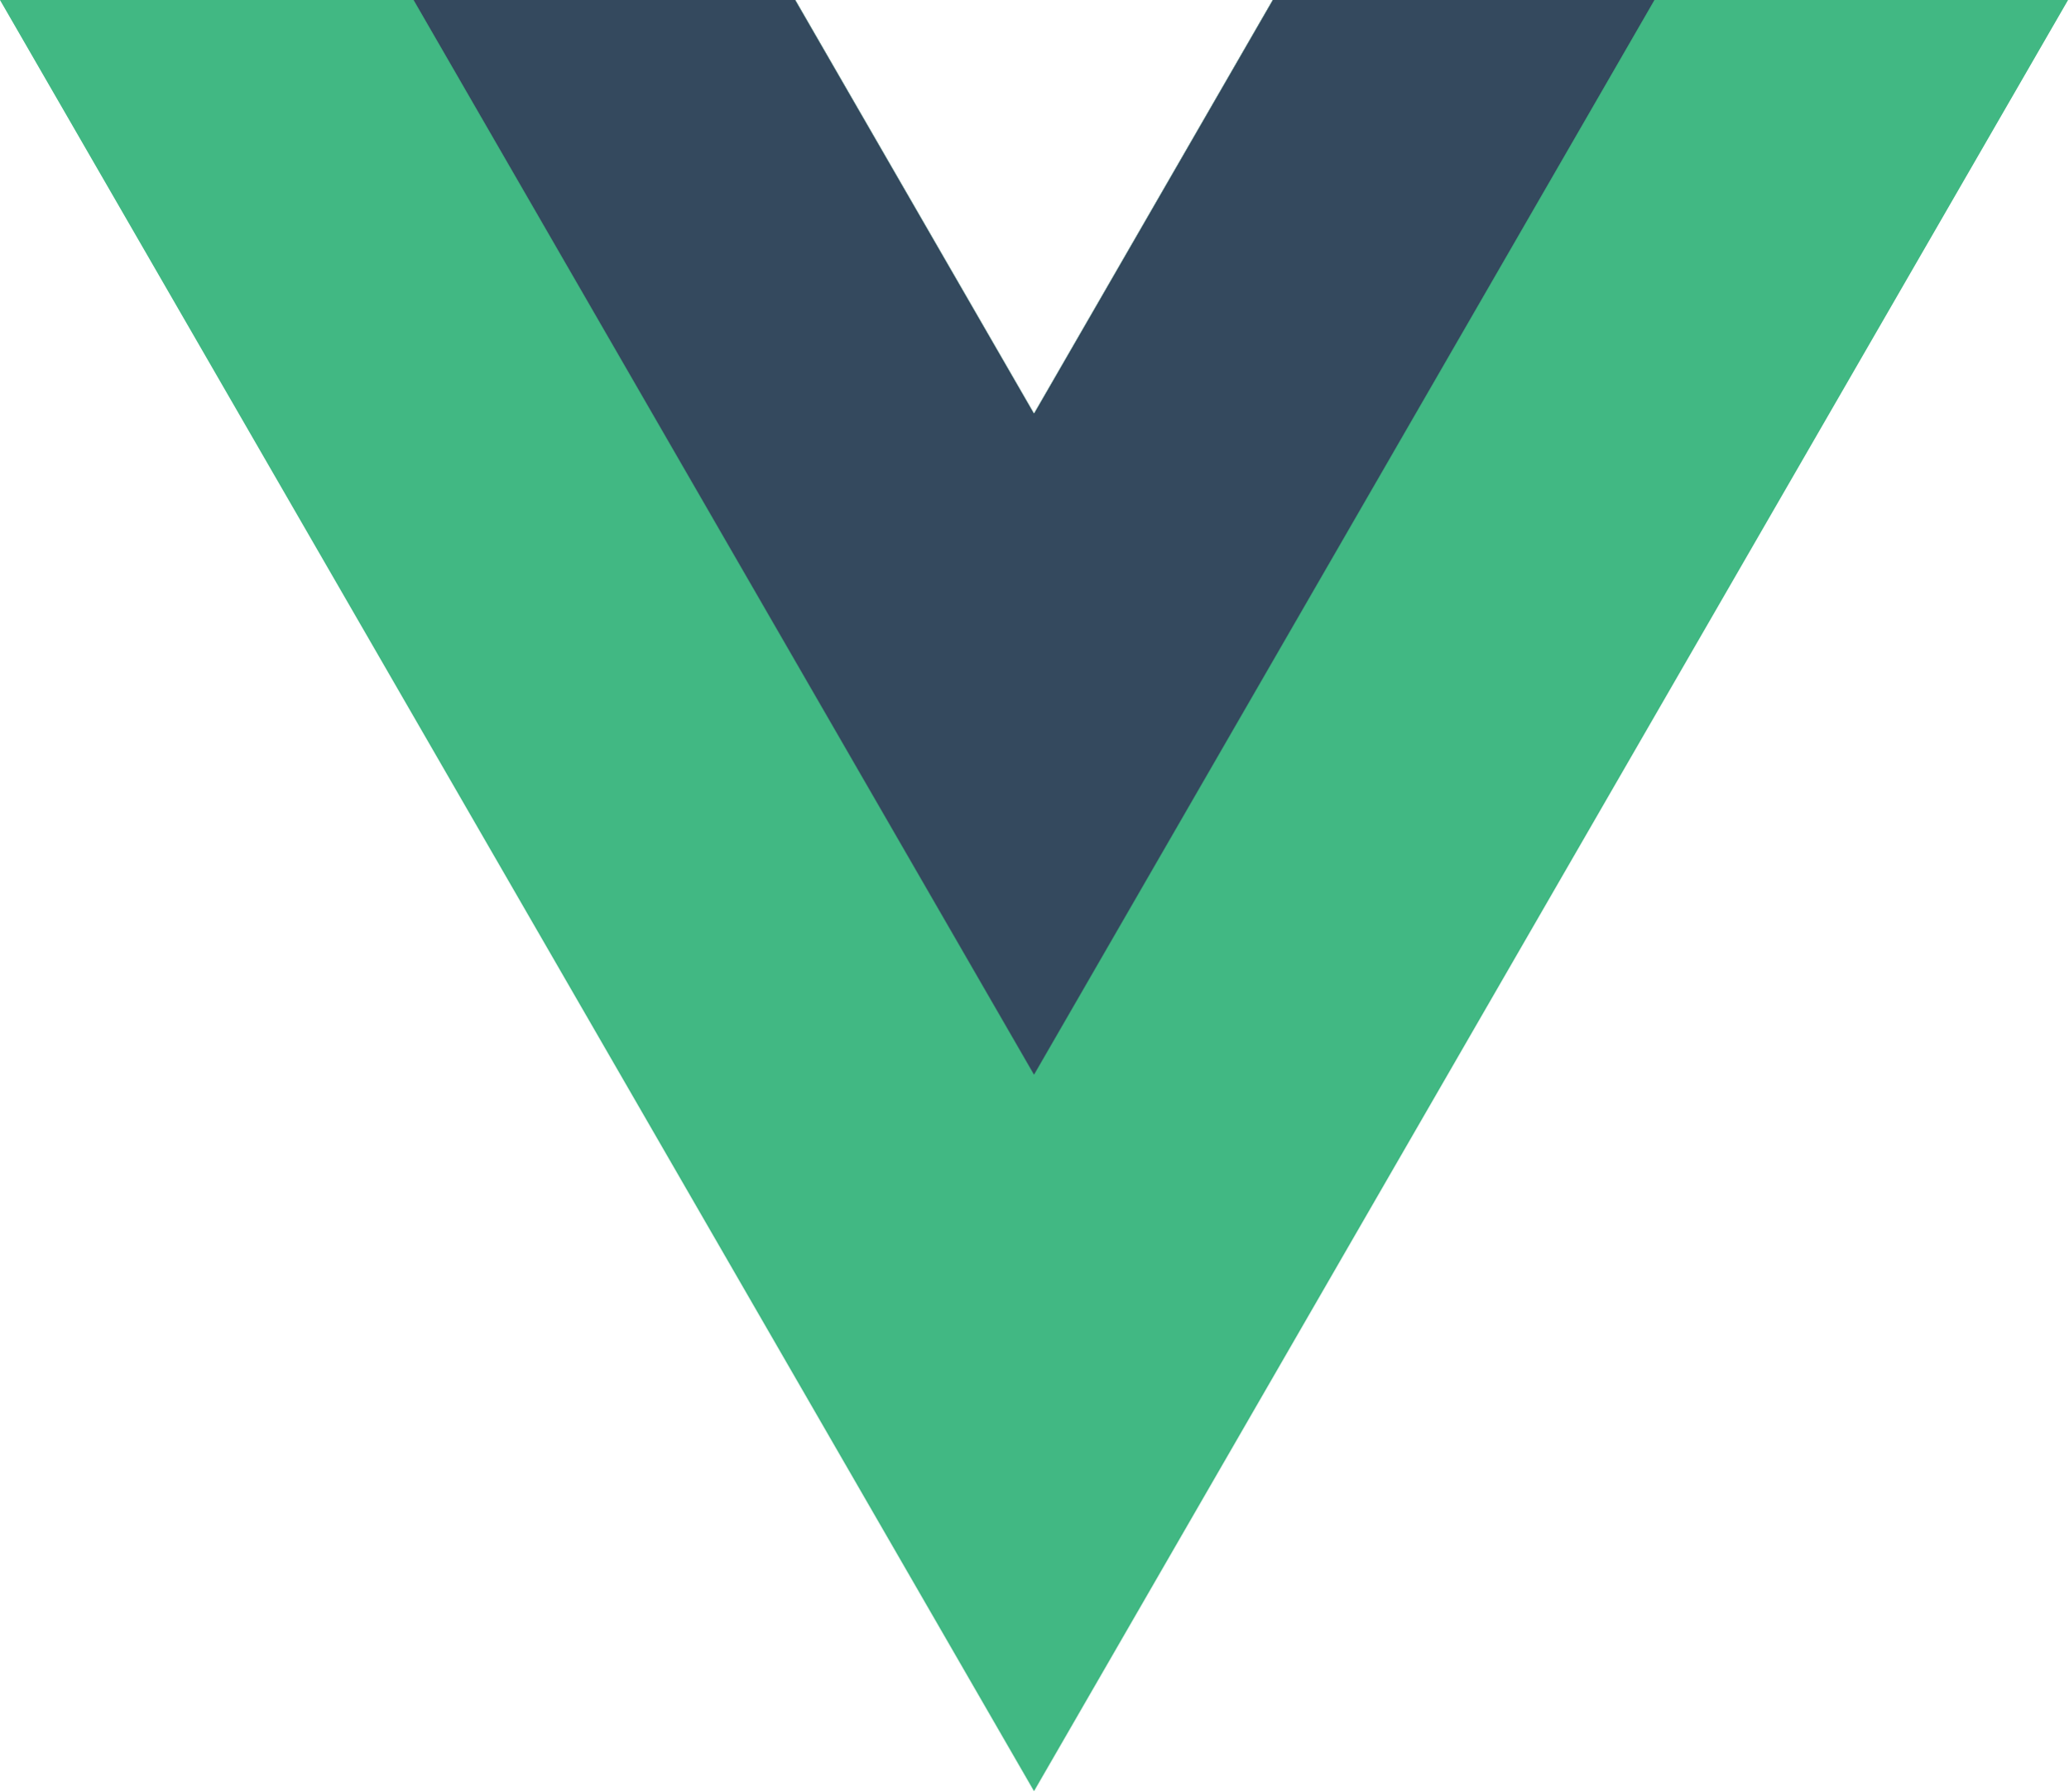
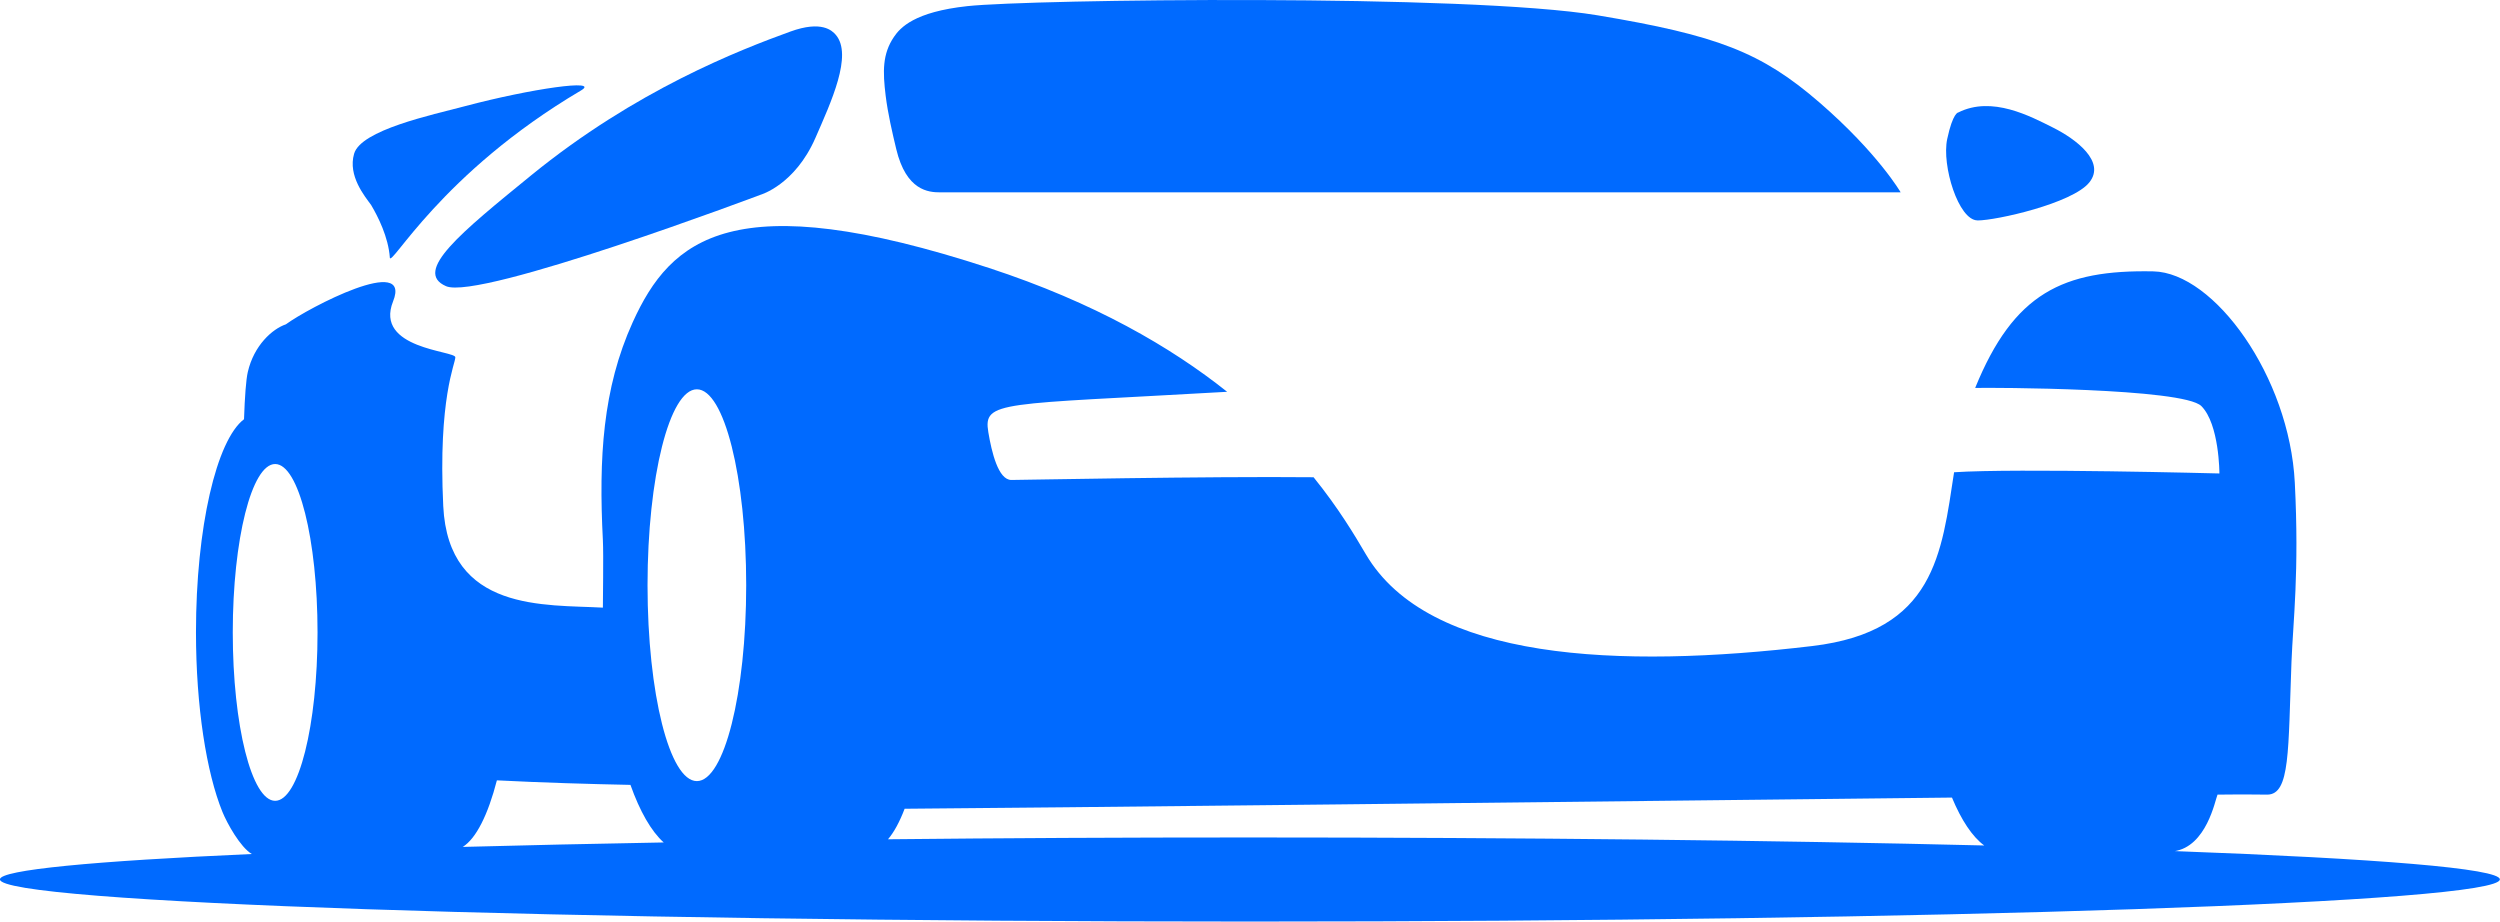
- <svg xmlns="http://www.w3.org/2000/svg" viewBox="0 0 261.76 226.69">
-   <path d="M161.096.001l-30.225 52.351L100.647.001H-.005l130.877 226.688L261.749.001z" fill="#41b883" />
-   <path d="M161.096.001l-30.225 52.351L100.647.001H52.346l78.526 136.01L209.398.001z" fill="#34495e" />
+ <svg xmlns="http://www.w3.org/2000/svg" id="Capa_2" data-name="Capa 2" viewBox="0 0 330.91 122.01">
+   <defs>
+     <style>
+       .cls-1 {
+         fill: #006aff;
+       }
+     </style>
+   </defs>
+   <g id="Capa_1-2" data-name="Capa 1">
+     <g>
+       <path class="cls-1" d="M124.43,25.46h127.15s-3-5.18-10.72-11.87c-7.72-6.69-13.54-8.91-29.38-11.56C194.3-.84,136.42-.09,128.06,.81c-7.05,.76-8.91,2.86-9.73,4.07-1.54,2.27-1.49,4.59-1.1,7.79,.29,2.35,.87,4.85,1.4,7.06,1.32,5.52,4.29,5.73,5.81,5.73Z" />
+       <path class="cls-1" d="M261.75,29.18c2.5,0,12.53-2.26,14.78-5.01,2.26-2.76-1.75-5.76-4.76-7.27-3.01-1.5-8.1-4.26-12.57-2.01,0,0-.71,0-1.46,3.51-.75,3.51,1.5,10.77,4.01,10.77Z" />
+       <path class="cls-1" d="M59.04,37.88c4.42,1.93,41.63-12.1,41.63-12.1,0,0,4.54-1.3,7.26-7.52,2.05-4.7,4.99-11,2.69-13.66-.47-.54-1.85-1.93-6.01-.42-6.69,2.43-20.45,7.73-34.33,19.05-9.26,7.55-15.66,12.73-11.24,14.65Z" />
+       <path class="cls-1" d="M51.59,34.08c.11,1.48,6.69-11.11,25.32-22.11,2.63-1.55-6.61-.24-15.35,2.08-4.47,1.18-13.78,3.16-14.69,6.3-.85,2.93,1.43,5.65,2.25,6.78,.92,1.55,2.28,4.24,2.48,6.96Z" />
+       <path class="cls-1" d="M287.74,112.68c4.34-.62,5.46-6.76,5.78-7.5,4.21-.05,4.94,0,6.59,0,3.04-.02,2.75-5.82,3.2-17.57,.21-5.36,1.04-11.89,.44-23.71-.71-14.06-10.67-27.81-18.72-27.98-11.98-.24-18.48,2.88-23.59,15.43,2.01-.06,27.55,.01,29.94,2.4,2.39,2.39,2.39,8.92,2.39,8.92,0,0-26.89-.71-35.12-.16-1.65,10.69-2.51,21.07-18.76,23-25.64,3.05-50.82,1.96-59.11-12.16-1.45-2.47-3.59-6.07-6.91-10.18-14.1-.14-38.68,.36-40,.36-1.74,0-2.61-3.7-3.05-6.31-.71-4.24,1.52-3.63,31.61-5.36-7.42-5.91-17.56-11.82-31.52-16.39-33.88-11.09-42.12-3.92-47.16,7.18-3.98,8.78-4.51,17.97-3.95,28.86,.1,1.95-.01,8.25,0,8.92-7.59-.43-20.45,.64-21.13-13.45-.69-14.25,1.6-18.82,1.6-19.69s-10.76-1.09-8.24-7.4c2.52-6.31-11.15,.81-14.19,3.04-1.8,.61-4.23,2.79-5.04,6.31-.23,.99-.4,3.24-.5,6.25-3.64,2.75-6.36,14.33-6.36,28.19,0,9.88,1.39,18.59,3.5,23.78,.62,1.52,2.36,4.67,3.89,5.58-20.92,.93-33.34,2.1-33.34,3.36,0,3.08,74.08,5.58,165.45,5.58s165.45-2.5,165.45-5.58c0-1.45-16.35-2.76-43.16-3.75ZM92.24,51.53c3.61,0,6.53,11.61,6.53,25.93s-2.92,25.93-6.53,25.93-6.53-11.61-6.53-25.93,2.92-25.93,6.53-25.93ZM30.81,83.71c0-12.31,2.51-22.29,5.61-22.29s5.61,9.98,5.61,22.29-2.51,22.29-5.61,22.29-5.61-9.98-5.61-22.29Zm34.96,19.58c6.1,.31,12.27,.49,17.68,.6,1.24,3.49,2.74,6.13,4.4,7.62-9.45,.17-18.35,.37-26.6,.59,1.77-1.1,3.35-4.27,4.52-8.81Zm51.77,7.8c.8-.94,1.54-2.31,2.2-4.04,15.44-.1,90.34-.93,138.63-1.48,1.24,2.98,2.69,5.18,4.27,6.34-27.29-.67-60.87-1.06-97.2-1.06-16.66,0-32.74,.08-47.91,.24Z" />
+     </g>
+   </g>
</svg>
